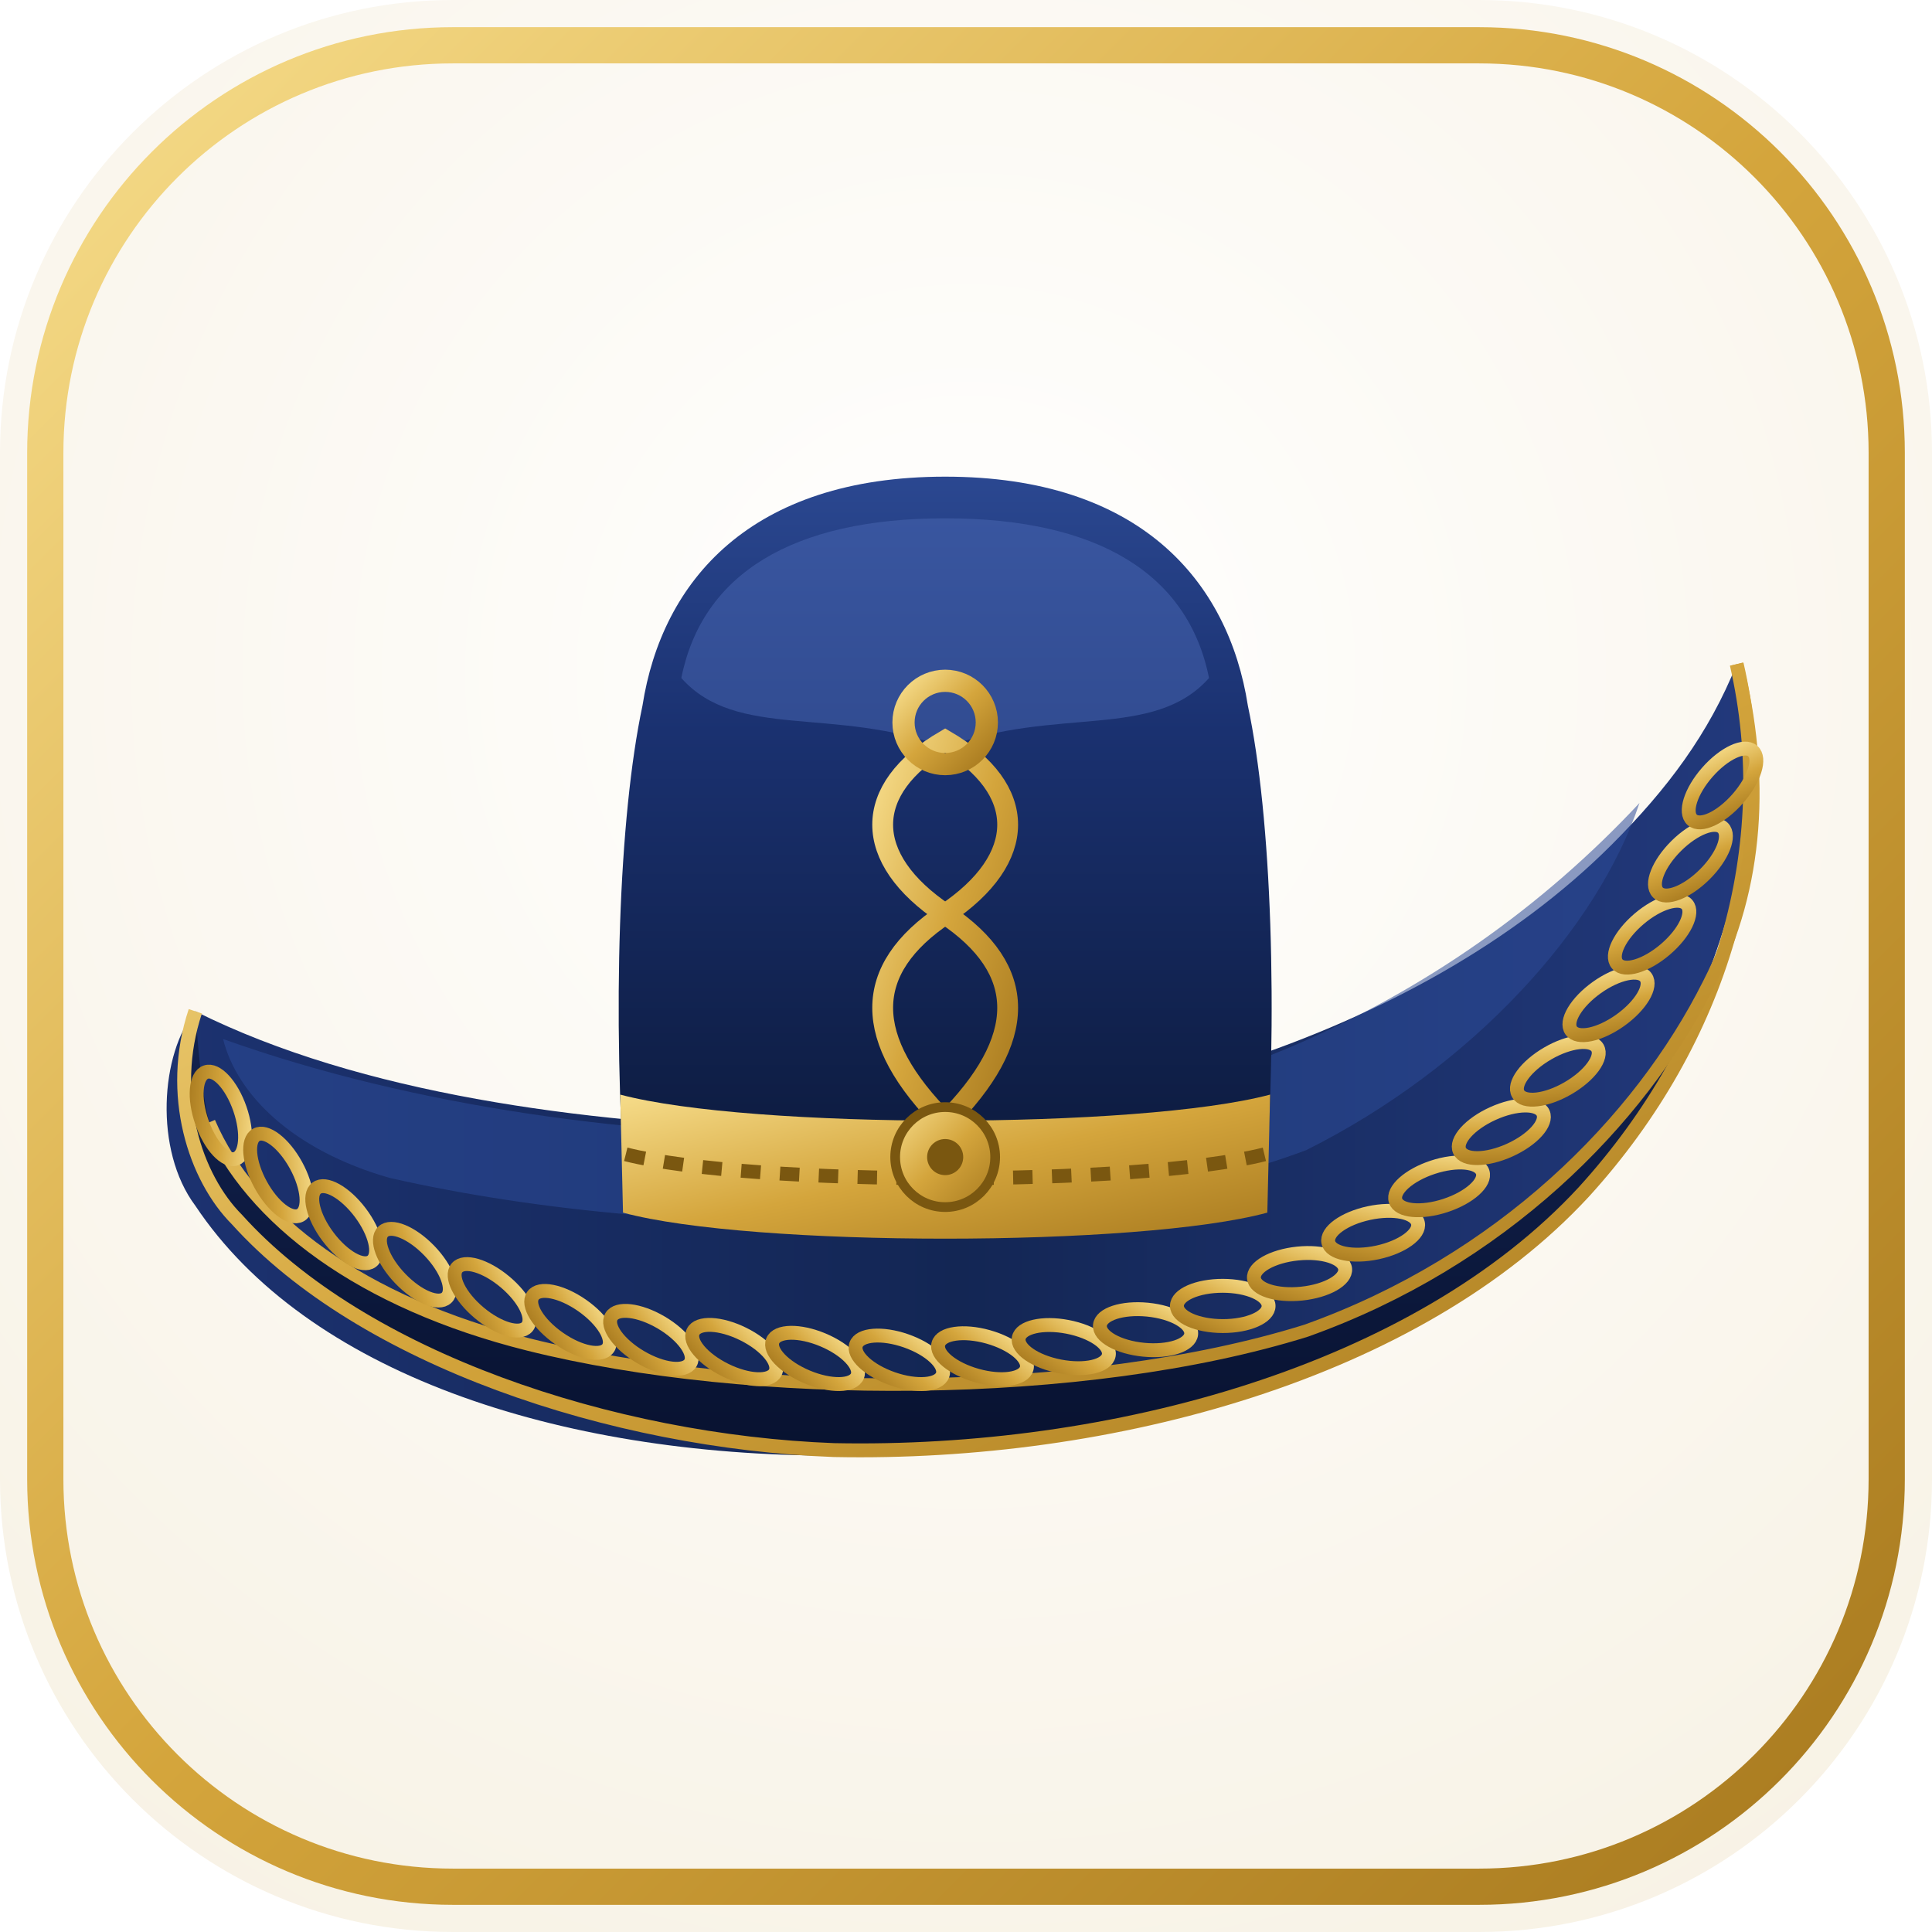
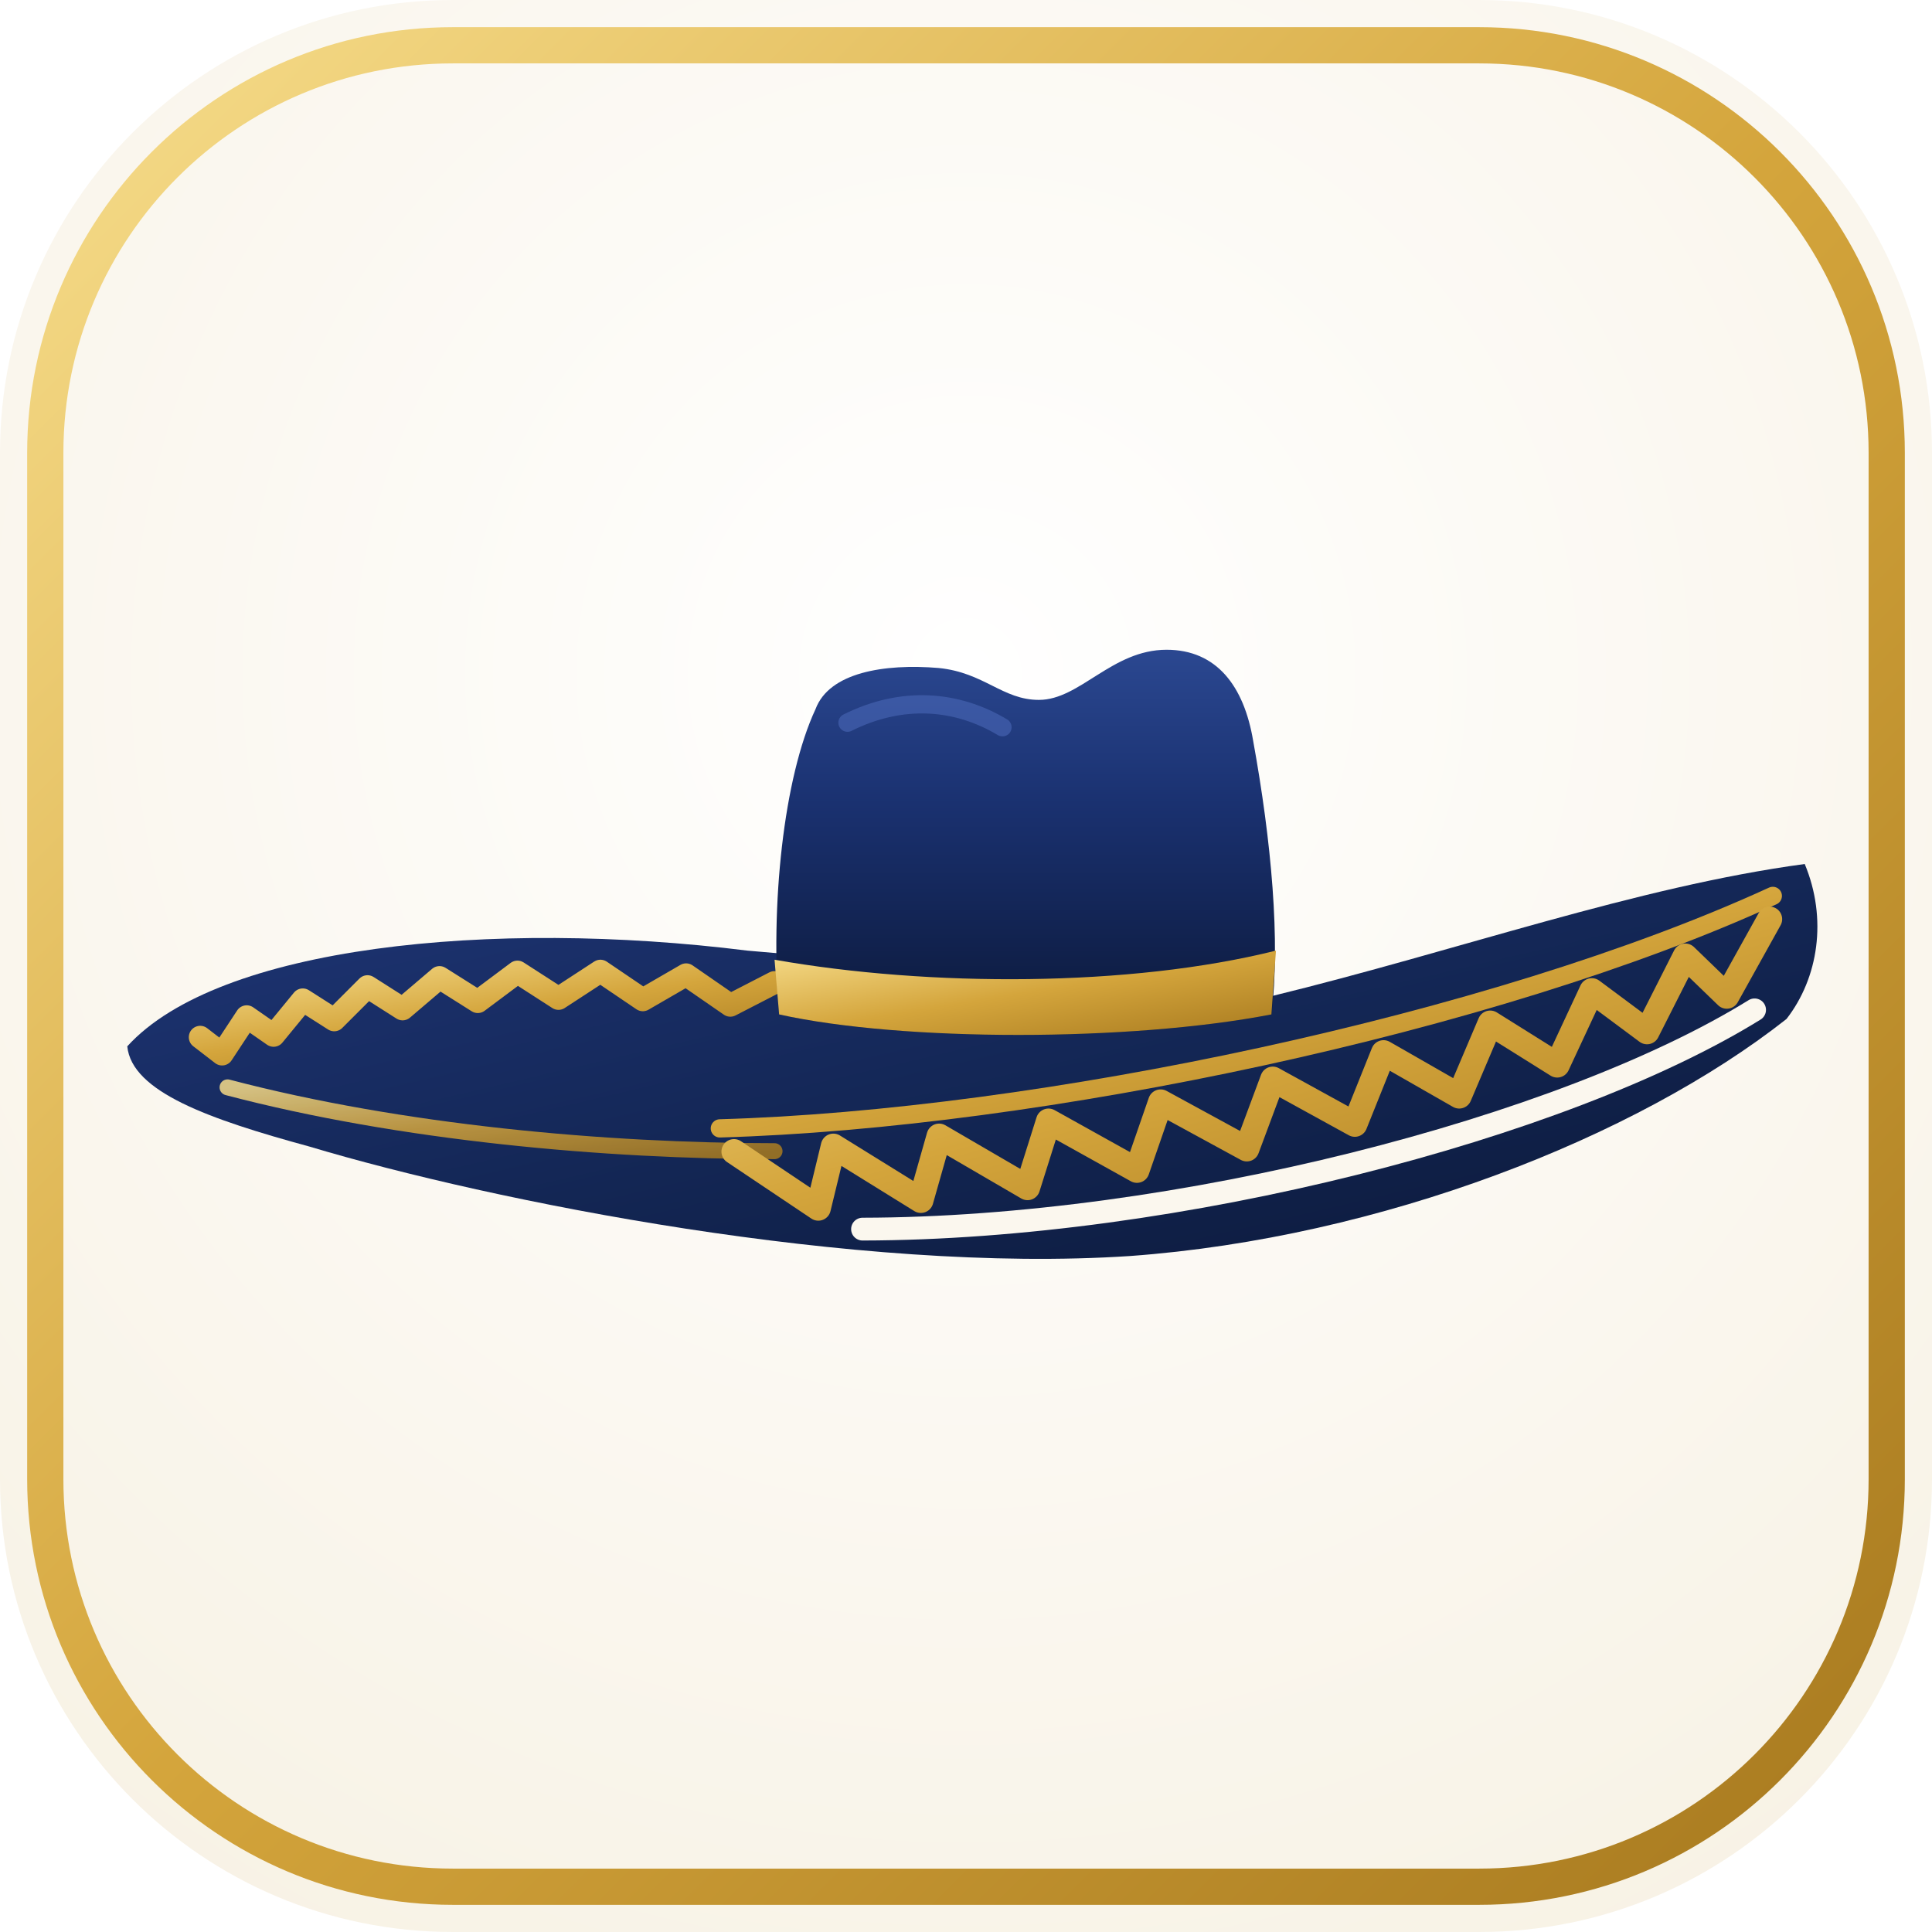
- <svg xmlns="http://www.w3.org/2000/svg" viewBox="0 0 128 128" role="img" aria-label="Bella's Música logo: a navy charro sombrero seen from the side, with gold stitching on its rolled brim">
+ <svg xmlns="http://www.w3.org/2000/svg" viewBox="0 0 128 128" role="img" aria-label="Bella's Música logo: a navy sombrero seen from the side, its wide brim curling up at both ends, with a gold band and gold zigzag on the brim">
  <defs>
    <linearGradient id="gold" x1="0" y1="0" x2="1" y2="1">
      <stop offset="0" stop-color="#f6dc8a" />
      <stop offset=".5" stop-color="#d4a53c" />
      <stop offset="1" stop-color="#a87a1f" />
    </linearGradient>
    <radialGradient id="bg" cx="50%" cy="35%" r="80%">
      <stop offset="0" stop-color="#ffffff" />
      <stop offset="1" stop-color="#f7f1e3" />
    </radialGradient>
    <linearGradient id="crown" x1="0" y1="0" x2="0" y2="1">
      <stop offset="0" stop-color="#2b4891" />
-       <stop offset=".35" stop-color="#1a3170" />
+       <stop offset=".4" stop-color="#1a3170" />
      <stop offset="1" stop-color="#0b1838" />
    </linearGradient>
-     <linearGradient id="brimtop" x1="0" y1="0" x2="1" y2="0">
-       <stop offset="0" stop-color="#1c3270" />
-       <stop offset=".5" stop-color="#132654" />
-       <stop offset="1" stop-color="#22397c" />
-     </linearGradient>
-     <linearGradient id="rim" x1="0" y1="0" x2="0" y2="1">
-       <stop offset="0" stop-color="#1a2f68" />
-       <stop offset="1" stop-color="#081230" />
+     <linearGradient id="brim" x1="0" y1="0" x2="1" y2="1">
+       <stop offset="0" stop-color="#1f3678" />
+       <stop offset=".55" stop-color="#132654" />
+       <stop offset="1" stop-color="#0b1838" />
    </linearGradient>
  </defs>
  <rect width="128" height="128" rx="30" fill="url(#bg)" />
  <rect x="3" y="3" width="122" height="122" rx="27" fill="none" stroke="url(#gold)" stroke-width="2.4" />
-   <g transform="translate(64 67) scale(.92) translate(-65.5 -64)">
-     <path d="M10 64 C22 70 38 72 52 72.5 C74 73 98 66 112 52 C116 48 119 44 121 39 C124 46 121 64 110 76 C96 90 74 96 56 96 C36 96 18 90 10 78 C7 74 7.5 67 10 64 Z" fill="url(#brimtop)" />
-     <path d="M12 66 C26 71 42 73 56 73 C80 73 100 64 114 49 C111 58 102 68 90 74 C74 80 46 81 24 76 C17 74 13 70 12 66 Z" fill="#2c4b98" opacity=".55" />
-     <path d="M41 78 C40 64 40.5 50 42.2 42 C43.6 33 50 25.5 64 25.5 C78 25.5 84.4 33 85.8 42 C87.5 50 88 64 87 78 Z" fill="url(#crown)" />
-     <path d="M45 40 C46.5 32.5 53 28.5 64 28.5 C75 28.5 81.5 32.5 83 40 C79 44.5 72 42 64 45 C56 42 49 44.5 45 40 Z" fill="#4a68b4" opacity=".5" />
-     <path d="M40.6 70 C50 72.5 78 72.5 87.4 70 L87.2 78.5 C78 81 50 81 40.8 78.5 Z" fill="url(#gold)" />
-     <path d="M41 74.3 C50 76.6 78 76.6 87 74.3" fill="none" stroke="#7a5710" stroke-width="1" stroke-dasharray="1.4 1.4" />
-     <g fill="none" stroke="url(#gold)" stroke-width="1.5" stroke-linecap="round">
-       <path d="M64 72 C58 66 58 61 64 57 C70 53 70 48 64 44.5 C58 48 58 53 64 57 C70 61 70 66 64 72" />
-     </g>
-     <circle cx="64" cy="43.2" r="3" fill="none" stroke="url(#gold)" stroke-width="1.6" />
-     <circle cx="64" cy="74.5" r="3.6" fill="url(#gold)" stroke="#7a5710" stroke-width=".7" />
-     <circle cx="64" cy="74.5" r="1.3" fill="#7a5710" />
-     <path d="M10 64 C8 70 10 76 13 79 C22 89 40 95 56 95.6 C76 96 98 90 110 77 C120 66 124 52 121 39 C123 45 123 54 119 62 C114 72 104 82 90 87 C74 92 50 92 34 88 C22 85 14 79 11 72 C10.4 69.5 10.2 66.5 10 64 Z" fill="url(#rim)" />
-     <path d="M10 64 C8 70 10 76 13 79 C22 89 40 95 56 95.6 C76 96 98 90 110 77 C120 66 124 52 121 39" fill="none" stroke="url(#gold)" stroke-width="1" />
-     <path d="M11 72 C14 79 22 85 34 88 C50 92 74 92 90 87 C104 82 114 72 119 62 C122.6 55 123 47 121 39" fill="none" stroke="url(#gold)" stroke-width=".9" />
-     <g fill="none" stroke="url(#gold)" stroke-width="1">
-       <ellipse cx="11.84" cy="71.50" rx="1.45" ry="3.3" transform="rotate(160.9 11.84 71.50)" />
-       <ellipse cx="15.98" cy="75.79" rx="1.45" ry="3.3" transform="rotate(151.3 15.98 75.79)" />
-       <ellipse cx="20.72" cy="79.37" rx="1.45" ry="3.3" transform="rotate(143.0 20.72 79.37)" />
-       <ellipse cx="25.81" cy="82.25" rx="1.45" ry="3.3" transform="rotate(136.1 25.81 82.25)" />
-       <ellipse cx="31.37" cy="84.60" rx="1.45" ry="3.3" transform="rotate(130.0 31.37 84.60)" />
-       <ellipse cx="37.02" cy="86.37" rx="1.45" ry="3.3" transform="rotate(124.9 37.02 86.37)" />
-       <ellipse cx="42.81" cy="87.66" rx="1.45" ry="3.3" transform="rotate(120.4 42.81 87.66)" />
-       <ellipse cx="48.81" cy="88.54" rx="1.45" ry="3.3" transform="rotate(116.3 48.81 88.54)" />
-       <ellipse cx="54.63" cy="89.00" rx="1.45" ry="3.3" transform="rotate(112.7 54.63 89.00)" />
-       <ellipse cx="60.70" cy="89.10" rx="1.45" ry="3.3" transform="rotate(109.2 60.70 89.10)" />
-       <ellipse cx="66.69" cy="88.84" rx="1.45" ry="3.3" transform="rotate(105.6 66.69 88.84)" />
-       <ellipse cx="72.54" cy="88.15" rx="1.45" ry="3.3" transform="rotate(100.9 72.54 88.15)" />
-       <ellipse cx="78.43" cy="86.93" rx="1.45" ry="3.3" transform="rotate(95.6 78.43 86.93)" />
-       <ellipse cx="83.99" cy="85.22" rx="1.45" ry="3.3" transform="rotate(90.1 83.99 85.22)" />
-       <ellipse cx="89.52" cy="82.89" rx="1.45" ry="3.3" transform="rotate(84.1 89.52 82.89)" />
-       <ellipse cx="94.82" cy="79.95" rx="1.45" ry="3.3" transform="rotate(77.9 94.82 79.95)" />
-       <ellipse cx="99.57" cy="76.61" rx="1.45" ry="3.3" transform="rotate(71.8 99.57 76.61)" />
-       <ellipse cx="104.05" cy="72.68" rx="1.45" ry="3.3" transform="rotate(65.7 104.05 72.68)" />
-       <ellipse cx="108.12" cy="68.29" rx="1.45" ry="3.3" transform="rotate(59.9 108.12 68.29)" />
-       <ellipse cx="111.77" cy="63.47" rx="1.45" ry="3.3" transform="rotate(54.5 111.77 63.47)" />
-       <ellipse cx="114.91" cy="58.45" rx="1.45" ry="3.3" transform="rotate(49.6 114.91 58.45)" />
-       <ellipse cx="117.67" cy="53.12" rx="1.45" ry="3.3" transform="rotate(45.2 117.67 53.12)" />
-       <ellipse cx="119.98" cy="47.74" rx="1.45" ry="3.3" transform="rotate(41.3 119.98 47.74)" />
-     </g>
+   <g transform="translate(64 66) scale(.302) translate(-254 -262)">
+     <path d="M70 273 C90 251 150 245 206 252 L321 262 C362 252 401 238 438 233 C443 245 441 258 434 267 C401 293 345 315 290 319 C230 323 150 307 110 295 C88 289 71 283 70 273 Z" fill="url(#brim)" />
+     <path d="M86.0 271.0 L90.8 274.7 L96.2 266.5 L102.1 270.6 L108.5 262.8 L115.4 267.2 L122.7 259.9 L130.4 264.8 L138.5 257.9 L146.9 263.2 L155.6 256.7 L164.6 262.5 L173.8 256.5 L183.1 262.8 L192.6 257.3 L202.3 264.0 L212.0 259.0" fill="none" stroke="url(#gold)" stroke-width="5" stroke-linejoin="round" stroke-linecap="round" />
+     <path d="M92 282 C130 292 175 296 212 296" fill="none" stroke="url(#gold)" stroke-width="3.5" stroke-linecap="round" opacity=".85" />
+     <path d="M213 266 C211 242 214 214 221 199 C224 191 236 189 248 190 C258 191 262 197 270 197 C279 197 286 186 298 186 C309 186 315 194 317 206 C321 228 323 250 321 266 C290 272 240 272 213 266 Z" fill="url(#crown)" />
+     <path d="M228 202 C240 196 252 197 262 203" fill="none" stroke="#4a68b8" stroke-width="4" stroke-linecap="round" opacity=".6" />
+     <path d="M212 254 C246 260 290 260 322 252 L321 266 C290 272 240 272 213 266 Z" fill="url(#gold)" />
+     <path d="M200.0 291.0 C270.0 289.0 370.0 268.0 431.0 240.0" fill="none" stroke="url(#gold)" stroke-width="4" stroke-linecap="round" />
+     <path d="M203.1 296.1 L221.6 308.5 L224.9 294.9 L244.1 306.8 L248.1 292.7 L267.5 304.0 L272.1 289.4 L291.5 300.2 L296.7 285.2 L315.6 295.5 L321.3 280.2 L339.3 290.1 L345.6 274.4 L362.2 283.9 L369.0 267.9 L383.7 277.1 L391.3 260.8 L403.4 269.8 L411.8 253.2 L420.9 262.0 L430.3 245.1" fill="none" stroke="url(#gold)" stroke-width="5.5" stroke-linejoin="round" stroke-linecap="round" />
+     <path d="M231.3 313.1 C300.0 313.0 385.0 291.0 427.0 265.0" fill="none" stroke="#fbf7ee" stroke-width="5" stroke-linecap="round" />
  </g>
</svg>
